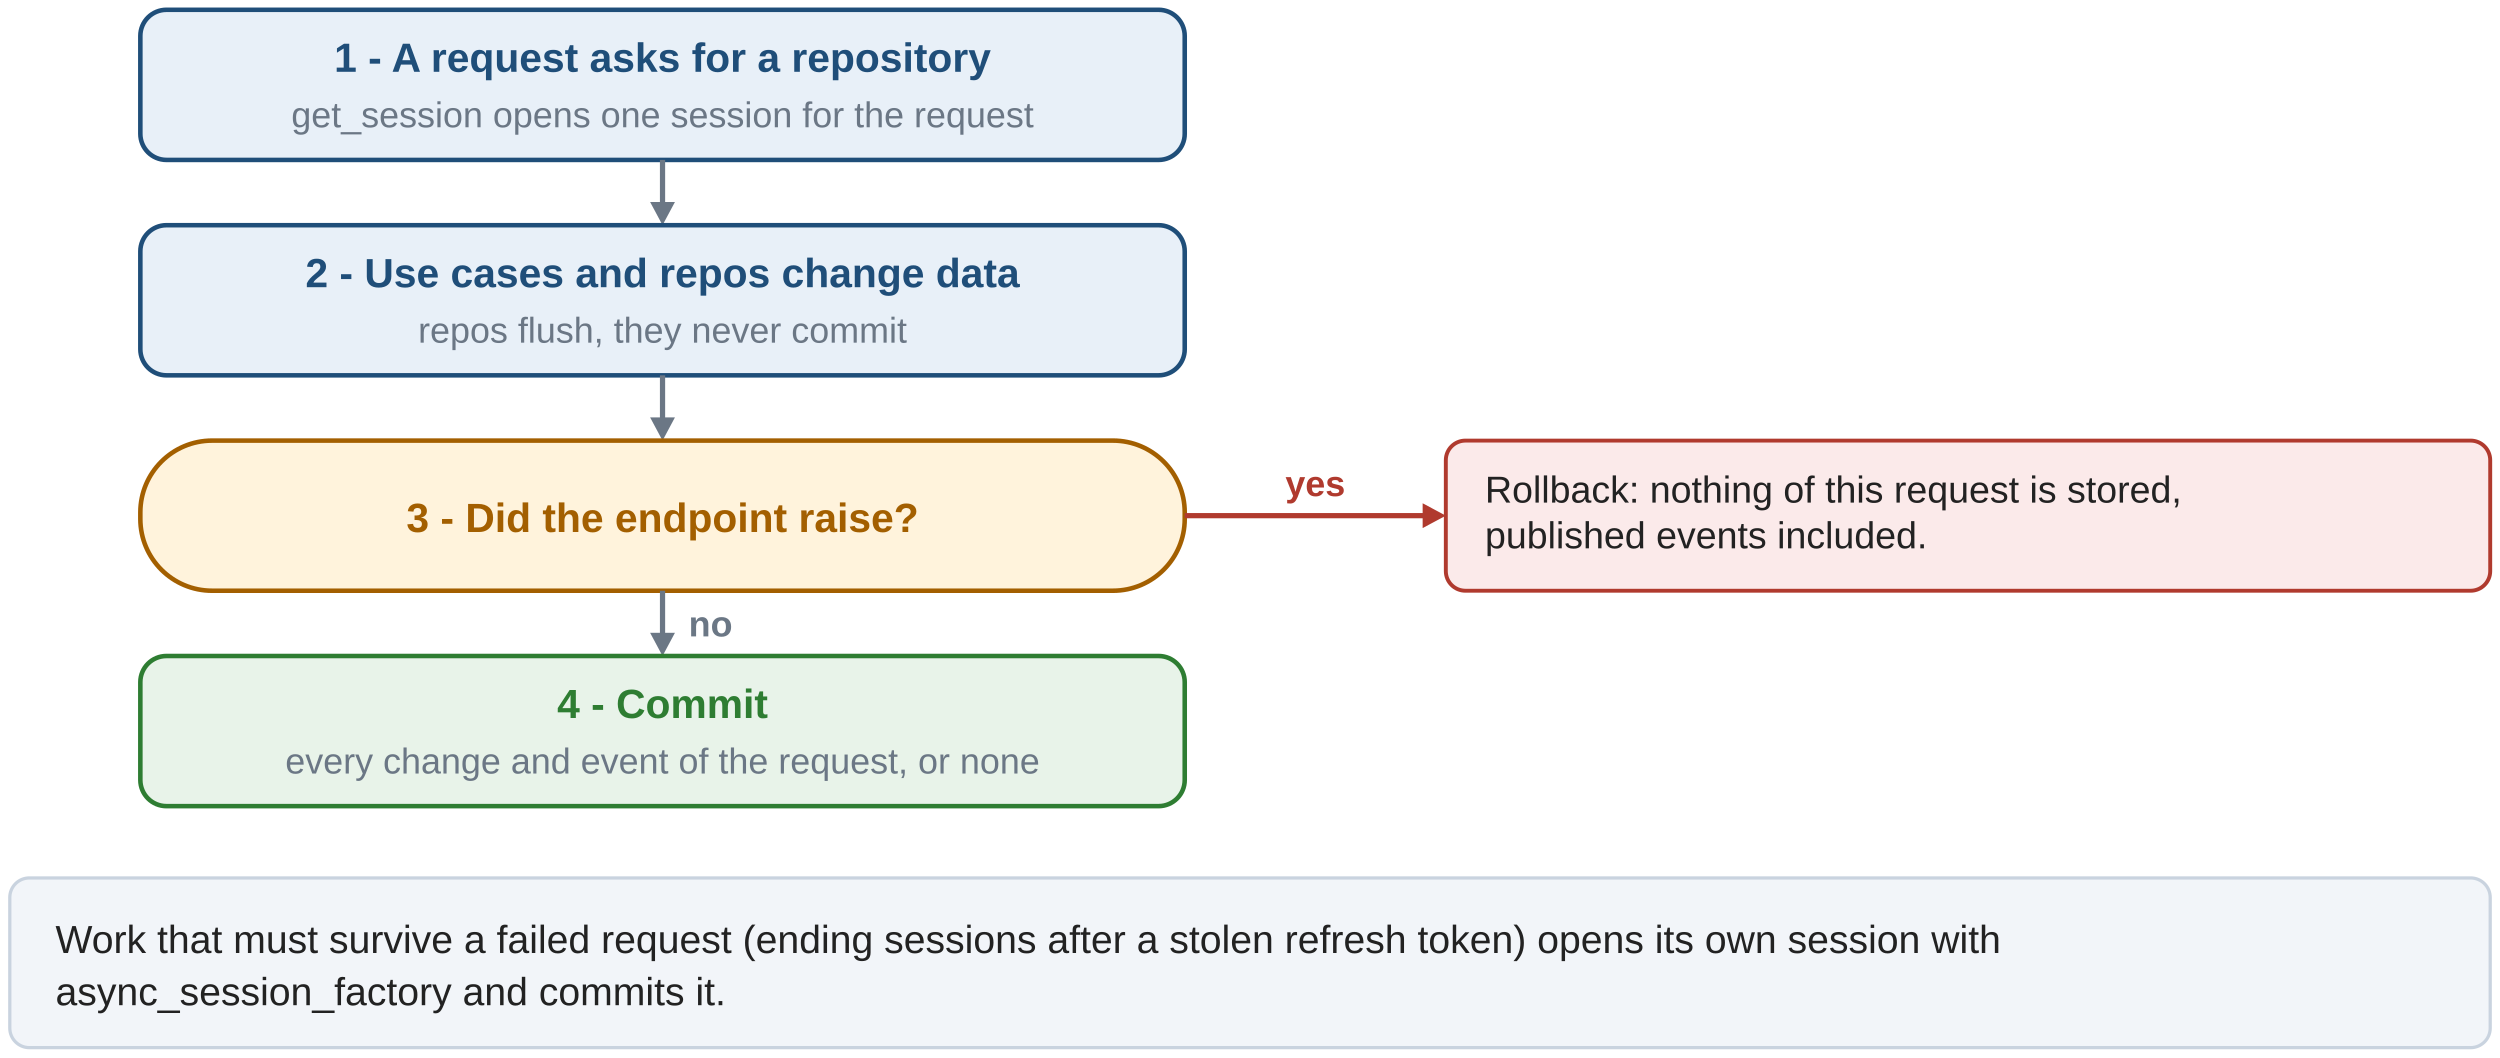
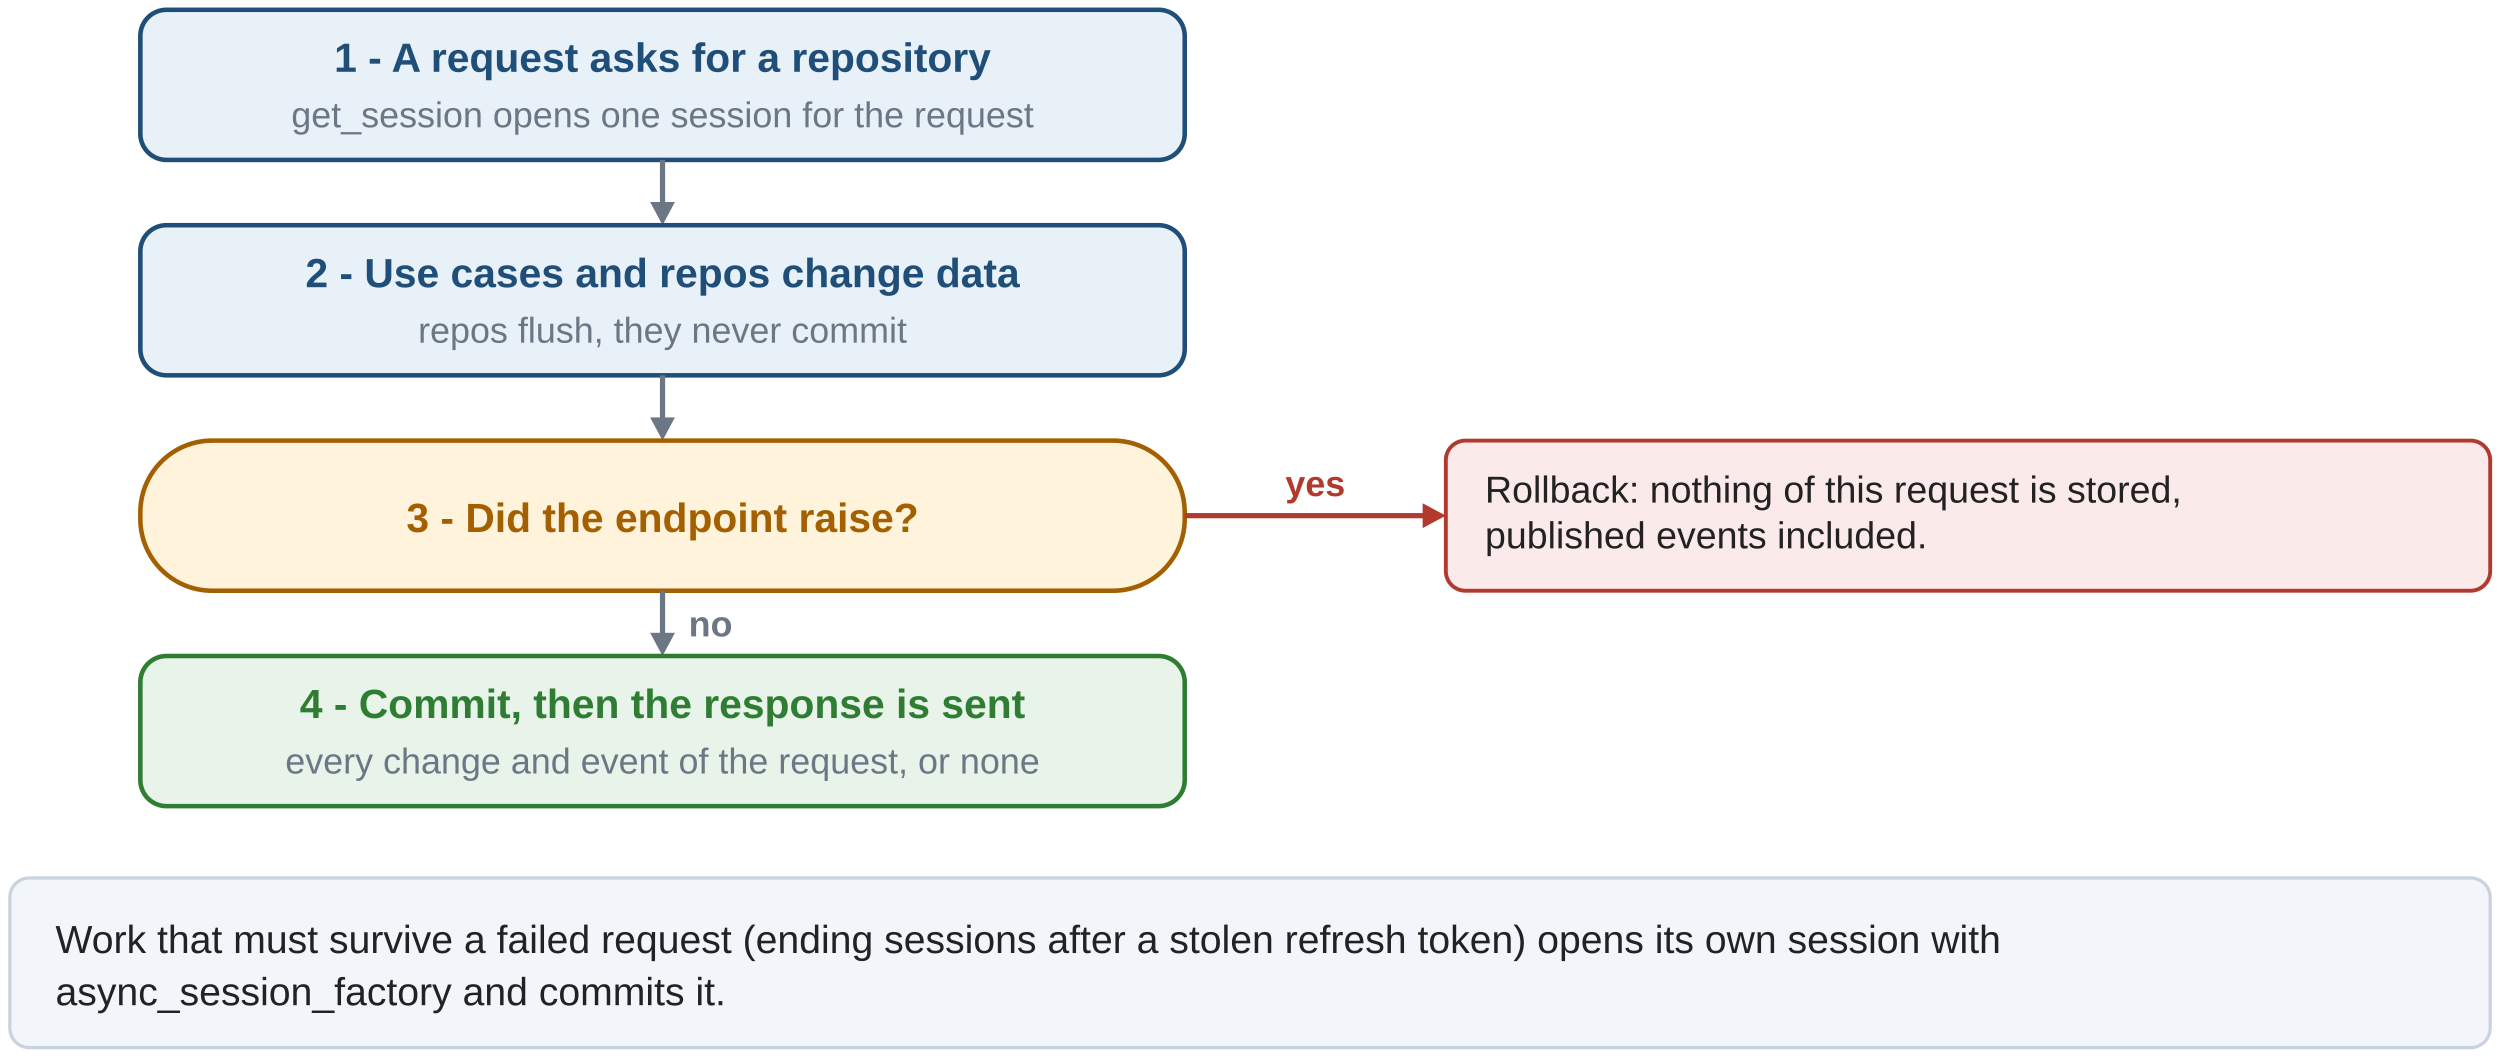
<svg xmlns="http://www.w3.org/2000/svg" viewBox="-3 -3 766 324" width="766" height="324" font-family="Liberation Sans, DejaVu Sans, Arial, sans-serif">
  <g class="db-f1">
    <rect x="40" y="0" width="320" height="46" rx="8" fill="#e8f0f8" stroke="#1f4e79" stroke-width="1.4" />
    <text x="200.0" y="19" text-anchor="middle">
      <tspan font-weight="bold" fill="#1f4e79" font-size="12.5">1 - A request asks for a repository</tspan>
    </text>
    <text x="200.0" y="36" text-anchor="middle">
      <tspan fill="#6b7785" font-size="11">get_session opens one session for the request</tspan>
    </text>
    <polyline points="200.0,46.0 200.0,60.0" fill="none" stroke="#6b7785" stroke-width="1.6" />
    <polygon points="200.0,66 196.2,58.9 203.8,58.9" fill="#6b7785" />
    <rect x="40" y="66" width="320" height="46" rx="8" fill="#e8f0f8" stroke="#1f4e79" stroke-width="1.4" />
    <text x="200.0" y="85" text-anchor="middle">
      <tspan font-weight="bold" fill="#1f4e79" font-size="12.5">2 - Use cases and repos change data</tspan>
    </text>
    <text x="200.0" y="102" text-anchor="middle">
      <tspan fill="#6b7785" font-size="11">repos flush, they never commit</tspan>
    </text>
    <polyline points="200.0,112.0 200.0,126.0" fill="none" stroke="#6b7785" stroke-width="1.6" />
    <polygon points="200.0,132 196.2,124.9 203.8,124.9" fill="#6b7785" />
    <rect x="40" y="132" width="320" height="46" rx="22" fill="#fff3dc" stroke="#a35f00" stroke-width="1.4" />
    <text x="200.0" y="160" text-anchor="middle">
      <tspan font-weight="bold" fill="#a35f00" font-size="12.5">3 - Did the endpoint raise?</tspan>
    </text>
    <polyline points="360.0,155.0 434.0,155.0" fill="none" stroke="#b03a2e" stroke-width="1.6" />
    <polygon points="440,155.0 432.9,158.8 432.9,151.2" fill="#b03a2e" />
    <text x="400.0" y="149.0" text-anchor="middle">
      <tspan font-weight="bold" fill="#b03a2e" font-size="11">yes</tspan>
    </text>
    <rect x="440" y="132" width="320" height="46" rx="6" fill="#fbeaea" stroke="#b03a2e" stroke-width="1.2" />
    <text x="452" y="151" text-anchor="start">
      <tspan fill="#222" font-size="11.5">Rollback: nothing of this request is stored,</tspan>
    </text>
    <text x="452" y="165" text-anchor="start">
      <tspan fill="#222" font-size="11.5">published events included.</tspan>
    </text>
    <polyline points="200.0,178.0 200.0,192.0" fill="none" stroke="#6b7785" stroke-width="1.6" />
    <polygon points="200.0,198 196.2,190.9 203.8,190.9" fill="#6b7785" />
    <text x="208.0" y="192" text-anchor="start">
      <tspan font-weight="bold" fill="#6b7785" font-size="11">no</tspan>
    </text>
    <rect x="40" y="198" width="320" height="46" rx="8" fill="#e8f3e9" stroke="#2e7d32" stroke-width="1.4" />
    <text x="200.0" y="217" text-anchor="middle">
-       <tspan font-weight="bold" fill="#2e7d32" font-size="12.5">4 - Commit</tspan>
+       <tspan font-weight="bold" fill="#2e7d32" font-size="12.5">4 - Commit, then the response is sent</tspan>
    </text>
    <text x="200.0" y="234" text-anchor="middle">
      <tspan fill="#6b7785" font-size="11">every change and event of the request, or none</tspan>
    </text>
    <rect x="0" y="266" width="760" height="52" rx="6" fill="#f2f5f9" stroke="#c9d3df" stroke-width="1" />
    <text x="14" y="289" text-anchor="start">
      <tspan fill="#222" font-size="12">Work that must survive a failed request (ending sessions after a stolen refresh token) opens its own session with</tspan>
    </text>
    <text x="14" y="305" text-anchor="start">
      <tspan fill="#222" font-size="12">async_session_factory and commits it.</tspan>
    </text>
  </g>
</svg>
